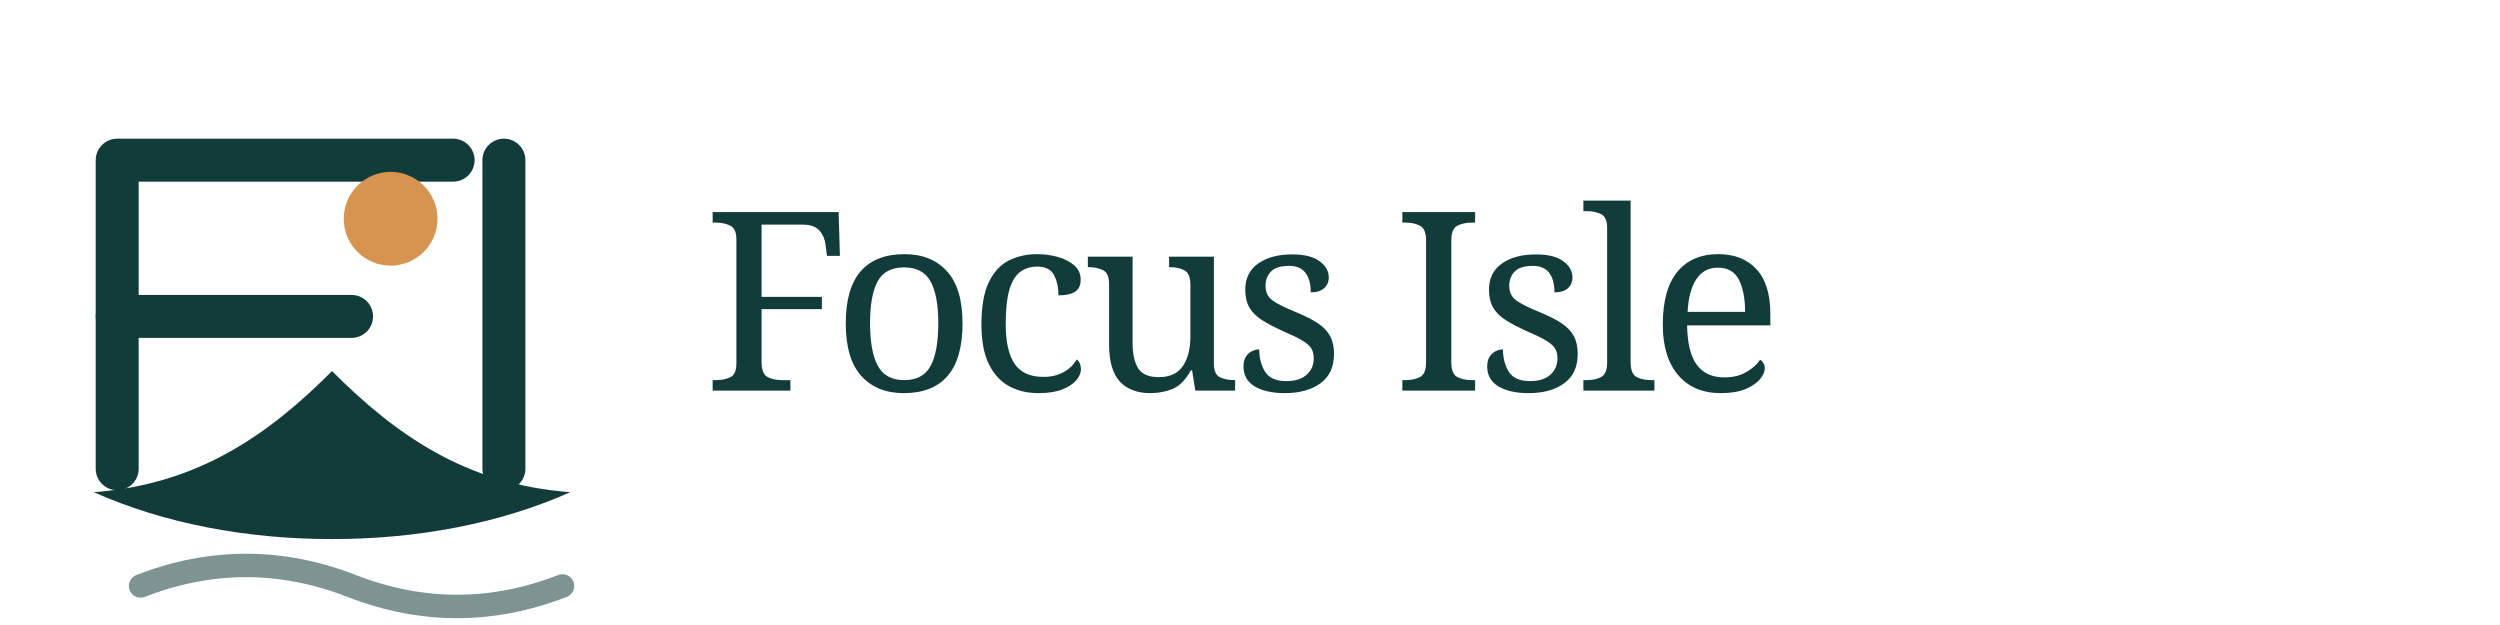
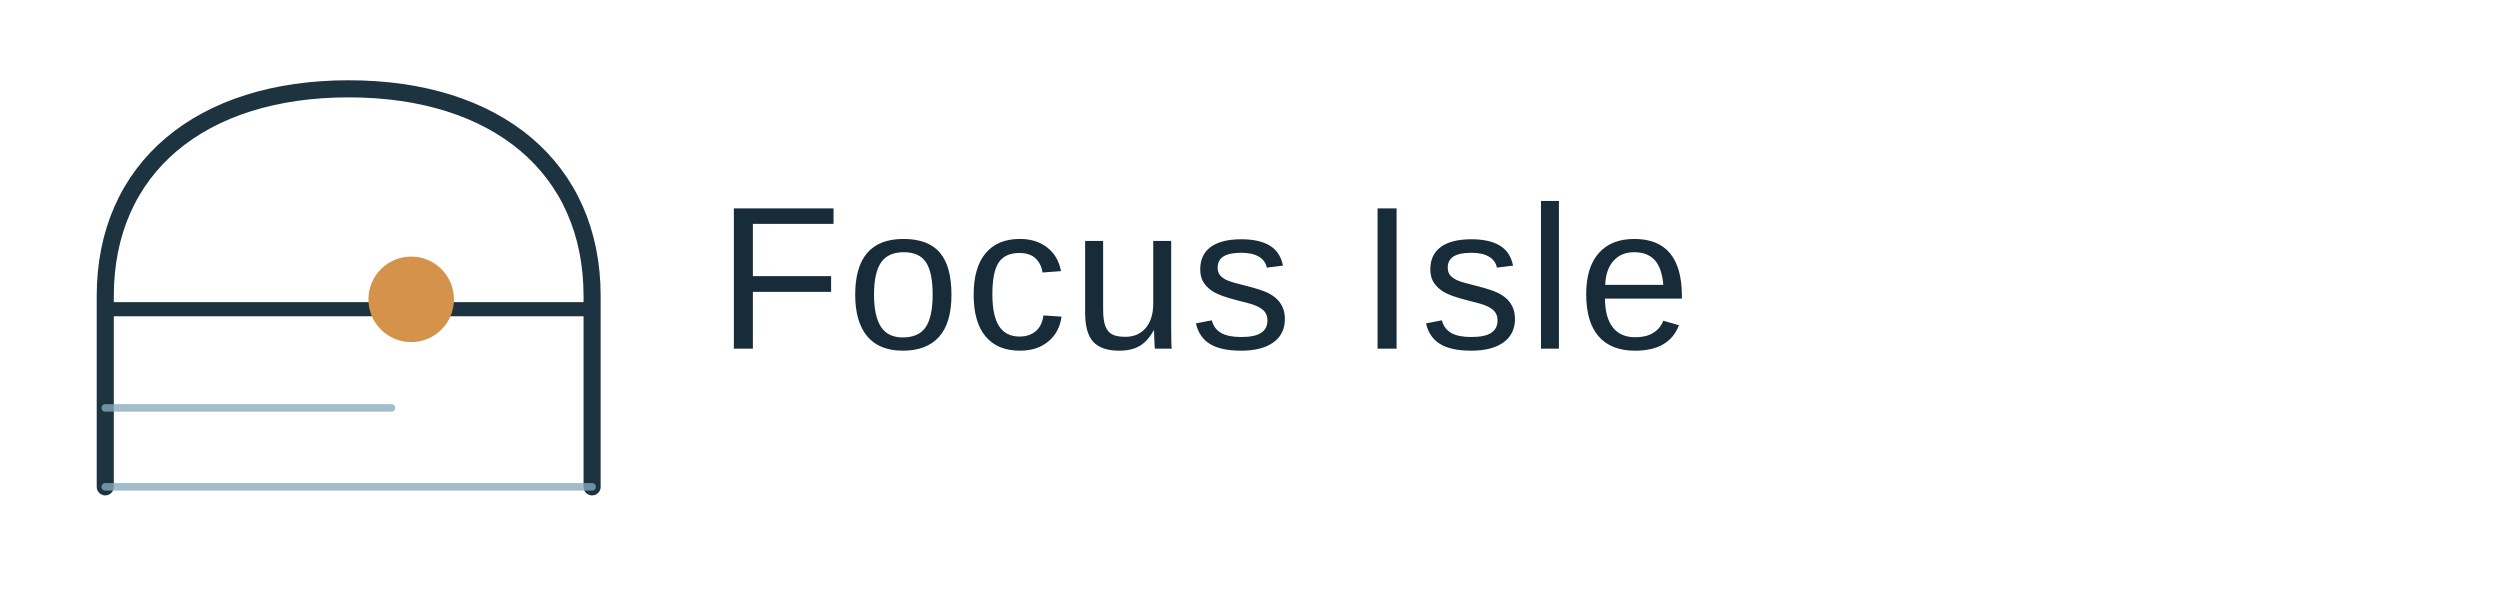
- <svg xmlns="http://www.w3.org/2000/svg" viewBox="0 0 640 160" role="img" aria-labelledby="title desc">
-   <g transform="translate(18 18)">
-     <path d="M12 102V23h86" fill="none" stroke="#123C3A" stroke-width="11" stroke-linecap="round" stroke-linejoin="round" />
-     <path d="M12 63h60" fill="none" stroke="#123C3A" stroke-width="11" stroke-linecap="round" />
-     <path d="M111 23v79" fill="none" stroke="#123C3A" stroke-width="11" stroke-linecap="round" />
-     <path d="M6 108c27-2 45-15 61-31 16 16 34 29 61 31-18 8-39 12-61 12s-43-4-61-12Z" fill="#123C3A" />
-     <path d="M18 132c18-7 36-7 54 0s36 7 54 0" fill="none" stroke="#123C3A" stroke-width="6" stroke-linecap="round" opacity=".55" />
-     <circle cx="82" cy="38" r="12" fill="#D69450" />
+ <svg xmlns="http://www.w3.org/2000/svg" viewBox="0 0 760 180" role="img" aria-labelledby="title desc">
+   <g transform="translate(24 20)" fill="none" stroke="#1D3340" stroke-linecap="round" stroke-linejoin="round">
+     <path d="M8 128V70C8 31 37 7 82 7s74 24 74 63v58" stroke-width="5.2" />
+     <path d="M8 74h148" stroke-width="4.3" />
+     <path d="M8 104h87" stroke="#87AABD" stroke-width="2.3" opacity=".78" />
+     <path d="M8 128h148" stroke="#87AABD" stroke-width="2.3" opacity=".78" />
+     <circle cx="101" cy="71" r="13" fill="#D4924A" stroke="none" />
  </g>
-   <text x="180" y="100" fill="#123C3A" font-family="Iowan Old Style, Baskerville, Georgia, serif" font-size="64" font-weight="500" letter-spacing="-2.2">Focus Isle</text>
+   <text x="218" y="106" fill="#172B38" font-family="Avenir Next, Helvetica Neue, Arial, sans-serif" font-size="62" font-weight="350" letter-spacing="1.5">Focus Isle</text>
</svg>
